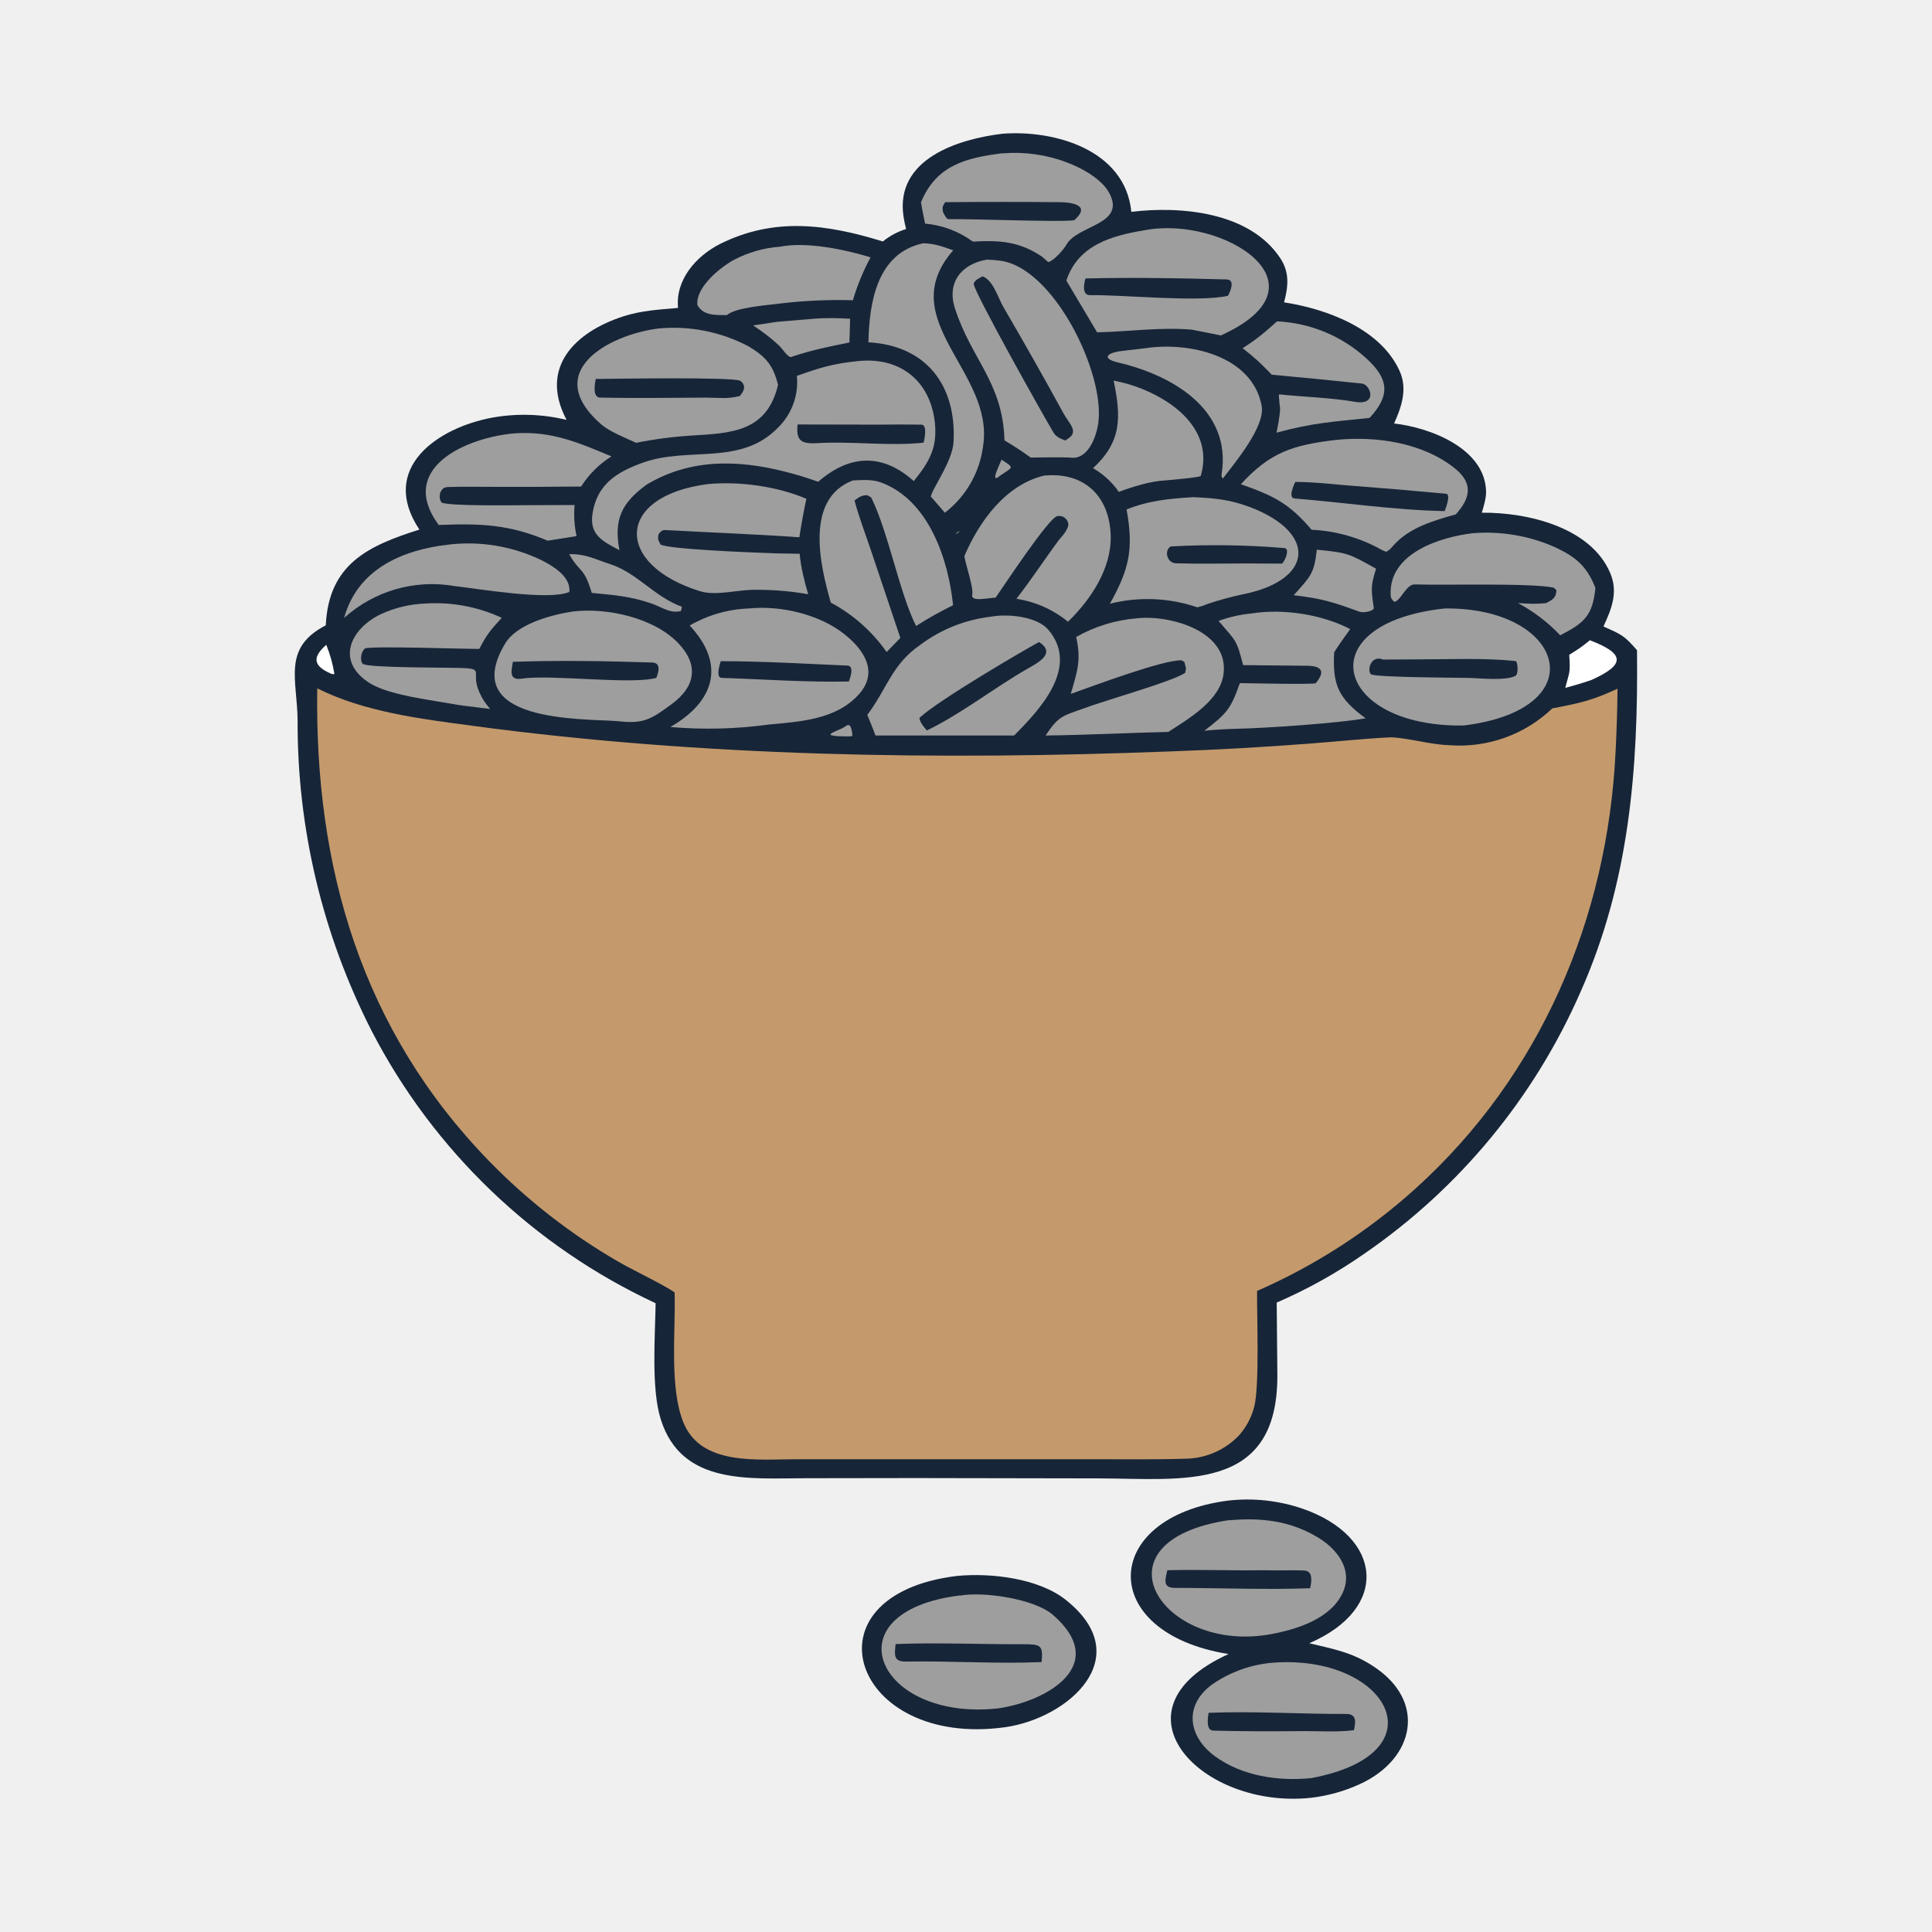
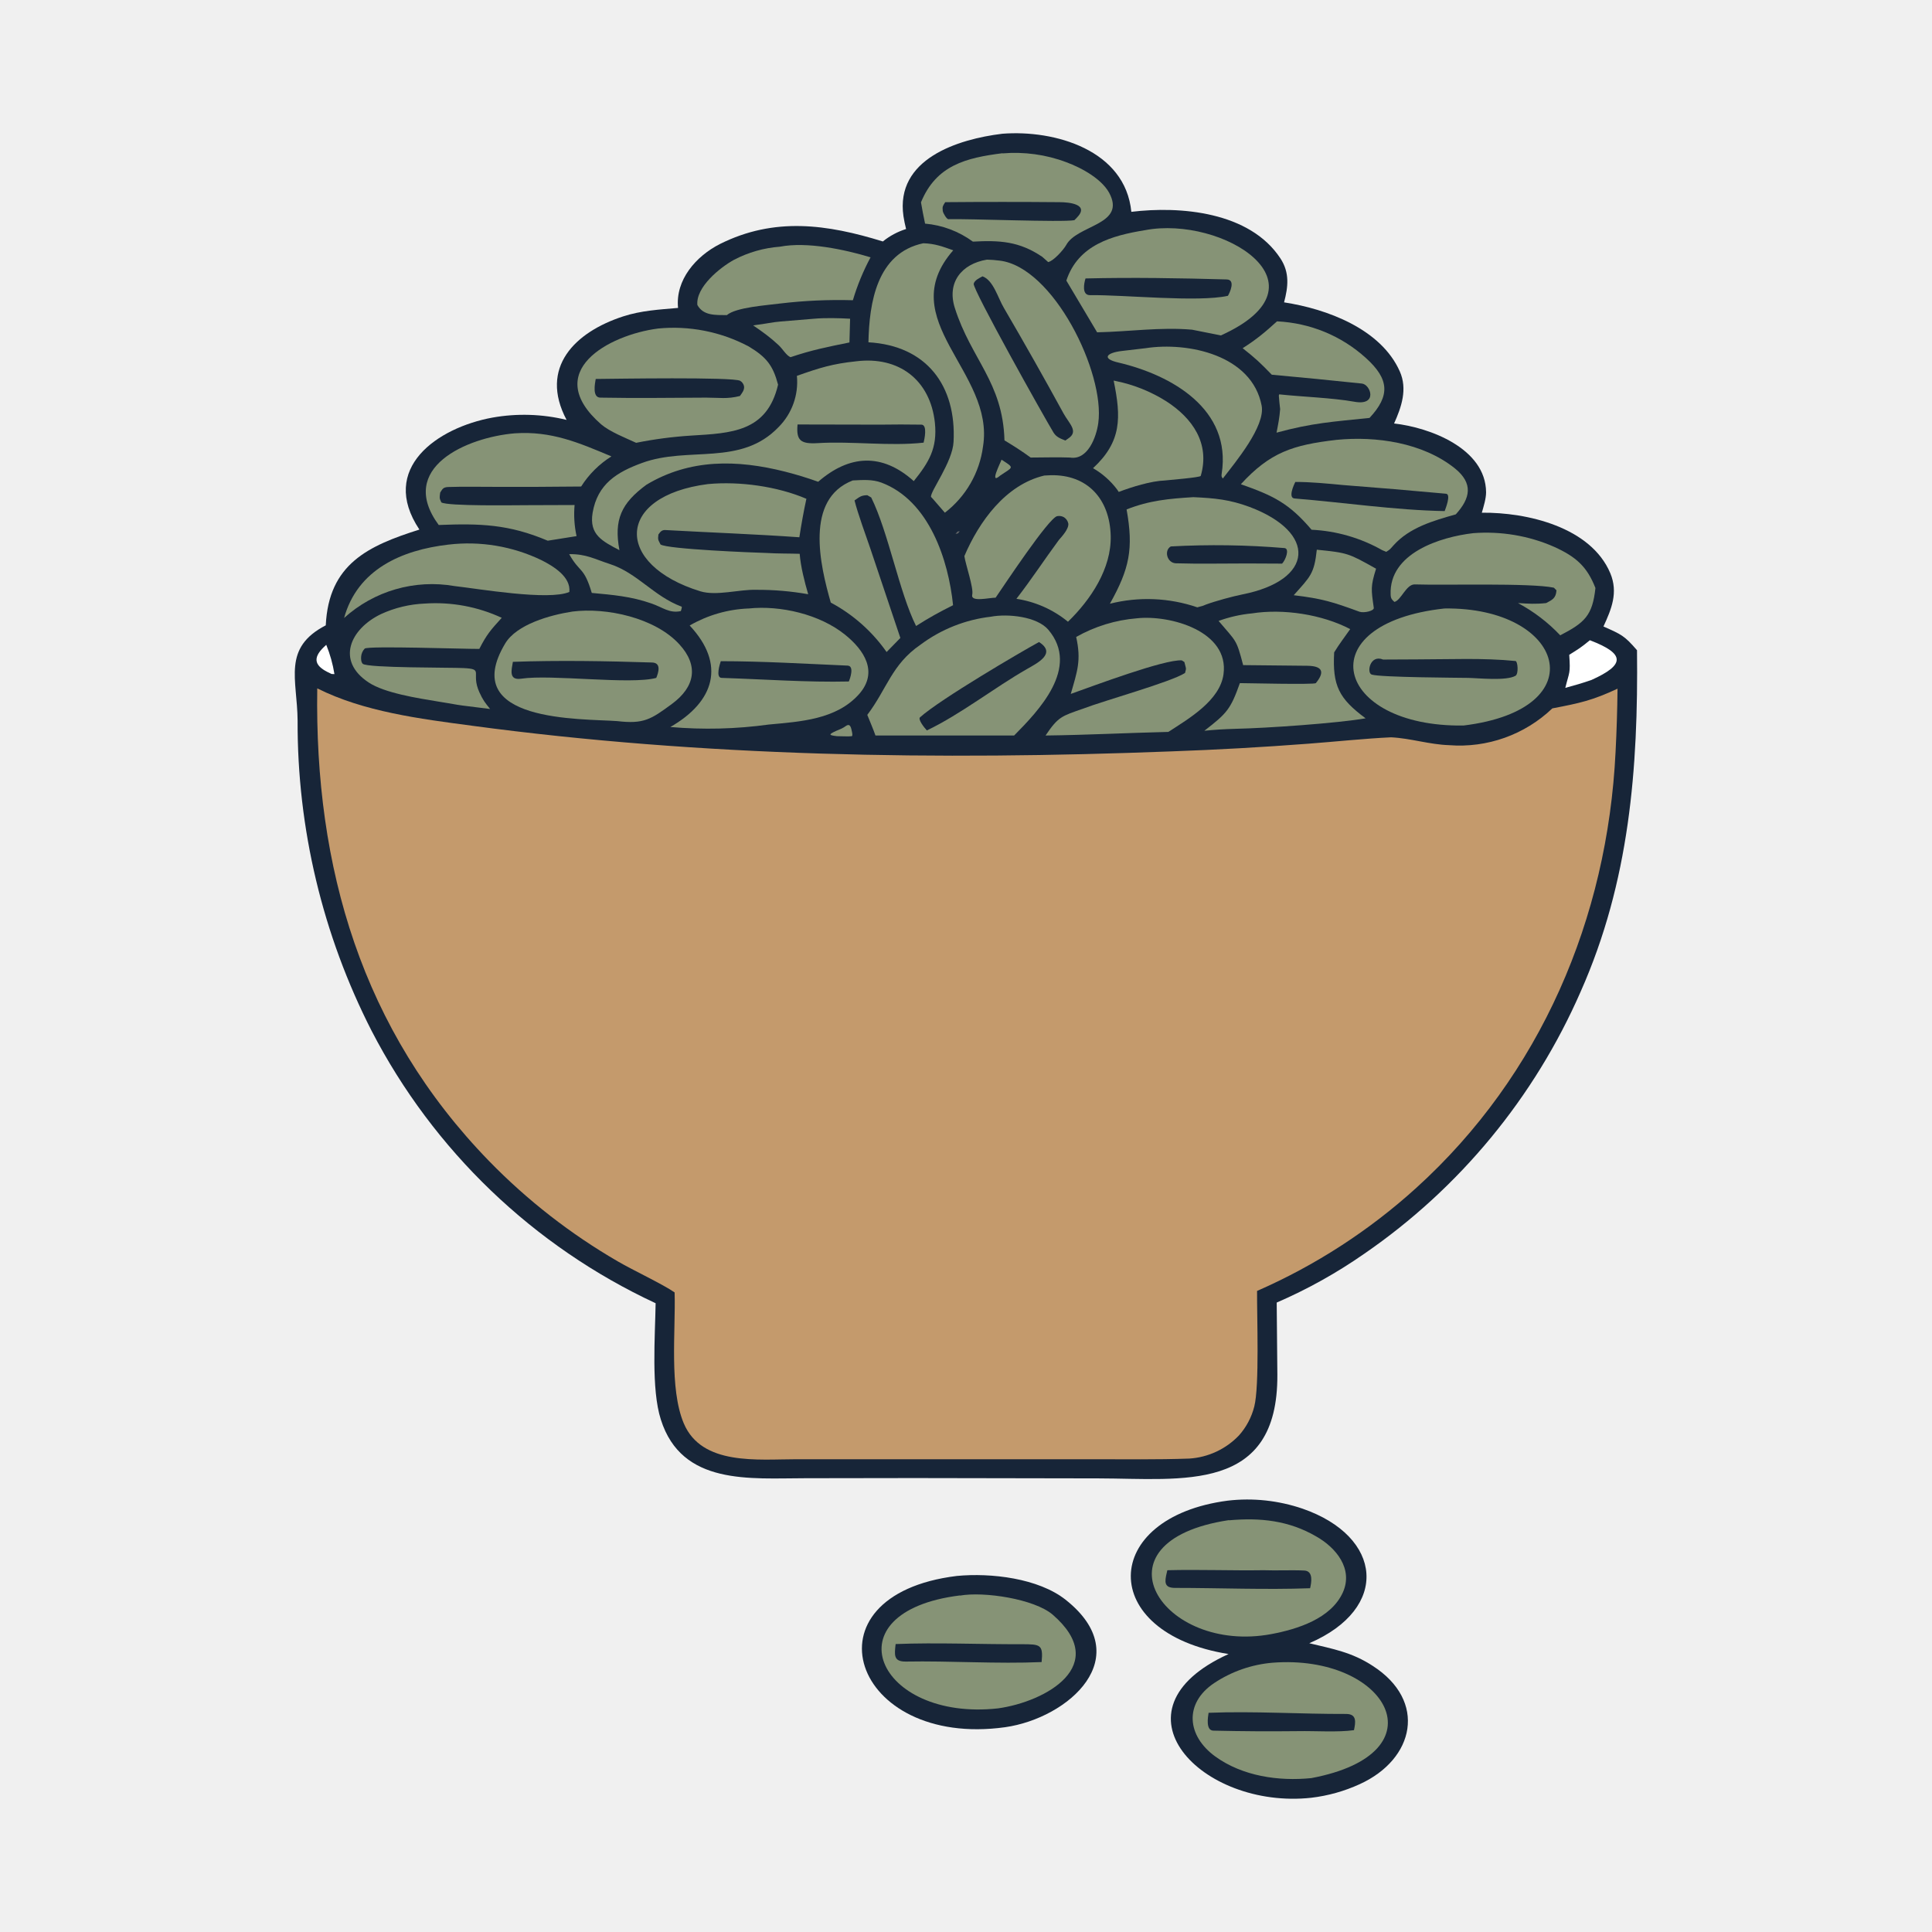
<svg xmlns="http://www.w3.org/2000/svg" width="512" height="512" viewBox="460.2 487.7 1180.2 1180.2">
  <path fill="#172538" d="M1072.5 569.4c32.2-2.5 75.1 10 78.8 47.7 29.7-3.6 72.3-.2 91.1 28.5 5.7 8.7 4.7 17.3 2.2 26.8 26.1 4 59.2 16.2 70.7 42.2 4.8 10.8 1 21.8-3.5 31.8 21.7 2.4 56 15.2 56.2 42 0 3.9-1.5 8.7-2.6 12.5 27.5-.3 66.6 8.7 78.5 37 4.9 11.8.7 21.9-4.2 32.5 11 4.9 12.7 5.5 20.5 14.5.8 72.4-4.6 141.4-34.4 208.5a378 378 0 0 1-132.1 160.1 306 306 0 0 1-53.6 29.9l.4 44.1c.4 72.5-58 63.4-109.3 63.3l-112.5-.2-66.4.1c-33.8 0-75.6 4.6-88.4-35.8-6-18.6-3.5-51-3.2-71.1a372 372 0 0 1-173.5-166.4A413 413 0 0 1 642 927.9c-.2-25.2-9.5-44.4 17.2-58.2 1.8-37.5 25.9-48.6 57.2-58.5-25-37.5 11.2-62.3 44.6-68.4a110 110 0 0 1 45.3 1.4c-17-32.1 5.3-53.7 34.5-63.2 11-3.6 22.2-4.2 33.6-5.2-1.7-17.2 11-31.6 25.5-39 33.4-16.7 65.6-12.1 99.6-1.6a43 43 0 0 1 14.2-7.6q-1-3.9-1.6-7.8c-5.1-35 33.2-47.1 60.4-50.4" />
  <path fill="#C49A6C" d="M1408.6 920.4c16.8-3.2 24.2-4.8 39.7-12q-.2 19.4-1.2 38.6c-4.9 101.6-45.8 197.5-121.7 266.3a359 359 0 0 1-97.3 63c-.1 15.5 1.5 58.2-1.7 70.6a42 42 0 0 1-9.3 17.6 46 46 0 0 1-30.4 14.2c-19.7.7-39.8.4-59.5.4H946.9c-23.7 0-58 4.1-69-21.9-9-21.4-4.9-56.4-5.6-80-7-4.9-25.5-13.6-34.6-18.9A366 366 0 0 1 759 1197c-77.8-80-106.7-179.3-105-288.8 28.5 14.3 62.8 18.6 94.3 22.8 141.2 19 285 21.2 427.3 15.7q42-1.5 83.9-4.7c15.9-1.2 34.9-3.2 50.5-3.9 12 .6 23.3 4.4 35.4 4.8a82 82 0 0 0 63.1-22.5" />
-   <path fill="#9E9E9E" d="M983.3 708.4c26-3.2 45.2 11.4 48 37.6 1.6 15.6-3.7 24.1-12.9 35.6-19.4-17.4-39.4-16.1-58.4.4q-10-3.6-20.3-6.2c-29.3-7.4-58.1-7.9-84.6 8-15.4 11.3-20 21.4-16.5 40-10.4-5.5-18.6-9.4-16.4-22.8 3-17.7 14.9-24.9 30.2-30.5 28.4-10.4 60.2 2.3 83.4-21.9a39 39 0 0 0 11.2-31.3c13.8-4.9 21.8-7.4 36.3-8.9" />
+   <path fill="#869376" d="M983.3 708.4c26-3.2 45.2 11.4 48 37.6 1.6 15.6-3.7 24.1-12.9 35.6-19.4-17.4-39.4-16.1-58.4.4q-10-3.6-20.3-6.2c-29.3-7.4-58.1-7.9-84.6 8-15.4 11.3-20 21.4-16.5 40-10.4-5.5-18.6-9.4-16.4-22.8 3-17.7 14.9-24.9 30.2-30.5 28.4-10.4 60.2 2.3 83.4-21.9a39 39 0 0 0 11.2-31.3c13.8-4.9 21.8-7.4 36.3-8.9" />
  <path fill="#172538" d="m947.4 747 50.5.1q12.5-.2 25.1 0c4 0 1.8 9.4 1.4 11-20.8 2.3-43.8-1-64.8.3-10.4.6-13.1-1.7-12.2-11.4" />
-   <path fill="#9E9E9E" d="M1063 646.3q4 .1 7.8.6c32.8 3.8 64.6 68.6 60.3 99.3-1.2 8.5-6.4 22.8-17.3 21-7.7-.3-16.3 0-24 0-5.5-4-10.2-7-16-10.5-1-35.6-20.3-49.4-30.3-80.8-5-15.6 4-27 19.6-29.6" />
+   <path fill="#869376" d="M1063 646.3q4 .1 7.8.6c32.8 3.8 64.6 68.6 60.3 99.3-1.2 8.5-6.4 22.8-17.3 21-7.7-.3-16.3 0-24 0-5.5-4-10.2-7-16-10.5-1-35.6-20.3-49.4-30.3-80.8-5-15.6 4-27 19.6-29.6" />
  <path fill="#172538" d="M1060.4 656.5c6.7 2.5 9.3 13 13.1 19.4q18.7 32 36.4 64.4c3.5 6.3 9.4 11 2.8 15.3l-1.7 1.2c-3-1.2-5.4-2-7.2-4.8-5.5-9-49.7-87.9-48.8-91 .6-2.2 3.6-3.5 5.4-4.5" />
-   <path fill="#9E9E9E" d="M1342.6 859.4c73.3-1 93 61.6 11.6 71.5-78.8 1.1-95.6-62.3-11.6-71.5" />
+   <path fill="#869376" d="M1342.6 859.4c73.3-1 93 61.6 11.6 71.5-78.8 1.1-95.6-62.3-11.6-71.5" />
  <path fill="#172538" d="M1325.8 890.5c19.8 0 40.6-1 60.2 1 1.3.1 2 7.7 0 9-5.7 3.3-22.7 1.4-29.1 1.3-6-.1-53.2-.3-58.7-2-3.3-.9-1.2-12.5 6.9-9.2z" />
-   <path fill="#9E9E9E" d="M862 688.4a98 98 0 0 1 55.5 10.9c11 6.6 14.9 11.7 18 23.4-6.8 29-28.7 29.6-53.3 31.1a250 250 0 0 0-33.4 4.4c-6.5-3-16-6.7-21.4-11.3-36.8-32.2 4.7-54.6 34.7-58.5" />
+   <path fill="#869376" d="M862 688.4a98 98 0 0 1 55.5 10.9c11 6.6 14.9 11.7 18 23.4-6.8 29-28.7 29.6-53.3 31.1a250 250 0 0 0-33.4 4.4c-6.5-3-16-6.7-21.4-11.3-36.8-32.2 4.7-54.6 34.7-58.5" />
  <path fill="#172538" d="M824.1 719.2c11.4-.1 83.6-1.3 88.2 1.1a5 5 0 0 1 2.4 3.3c.4 2.3-1.3 4.3-2.5 6-7.9 2-12.6 1-20.6 1-21.6.1-43.1.4-64.6 0-5.1 0-3.4-8.4-2.9-11.4" />
-   <path fill="#9E9E9E" d="M809.7 861.3c21-2.7 50.7 3.8 65.5 20 12 13.1 9.5 26-4.4 36.3-13 9.6-17.3 12.5-33.6 10.6-21.8-1.6-97.4 1-68.4-47.4 7-11.7 27.4-17.4 41-19.5" />
+   <path fill="#869376" d="M809.7 861.3c21-2.7 50.7 3.8 65.5 20 12 13.1 9.5 26-4.4 36.3-13 9.6-17.3 12.5-33.6 10.6-21.8-1.6-97.4 1-68.4-47.4 7-11.7 27.4-17.4 41-19.5" />
  <path fill="#172538" d="M773.4 892c28-1 57-.5 85 .4 6 .1 4 6.2 2.7 9.4-15.6 4.3-64.2-2.3-82.6.5-7.7 1.1-5.8-5.4-5-10.3" />
-   <path fill="#9E9E9E" d="M1065.6 864.4c10.4-1.9 28.1-.1 35 8 19.6 23.2-6.1 49.6-20.9 64.6H995c-1.4-4-3.4-8.6-5-12.6 12-15.8 14.9-30.8 32.4-42.8a89 89 0 0 1 43.3-17.2" />
+   <path fill="#869376" d="M1065.6 864.4c10.4-1.9 28.1-.1 35 8 19.6 23.2-6.1 49.6-20.9 64.6H995c-1.4-4-3.4-8.6-5-12.6 12-15.8 14.9-30.8 32.4-42.8a89 89 0 0 1 43.3-17.2" />
  <path fill="#172538" d="M1094.9 879.9c11 7-1.3 13-7.2 16.4-20.3 11.6-40.3 27.5-61.3 37.6-1.9-2-5.5-6.8-4.2-8 12.2-11 61.7-40 72.7-46" />
-   <path fill="#9E9E9E" d="M1159.7 628.3c47.2-9 115.2 33.2 46.3 64.3l-17.6-3.5c-19.3-1.7-38.4 1.2-58 1.6l-18.8-31.6c7.2-21.8 27.8-27.5 48.1-30.8" />
+   <path fill="#869376" d="M1159.7 628.3c47.2-9 115.2 33.2 46.3 64.3l-17.6-3.5c-19.3-1.7-38.4 1.2-58 1.6l-18.8-31.6c7.2-21.8 27.8-27.5 48.1-30.8" />
  <path fill="#172538" d="M1123.3 657.8c28.4-.7 57.9-.2 86.2.6 5.7.1 1.9 8.2.8 10-18.3 4.1-63.9-.7-84.3-.4-5.1 0-3.6-7.3-2.7-10.2" />
-   <path fill="#9E9E9E" d="M917.6 859.4c19.3-2 43.3 3.5 58.8 16 11.7 9.4 20.5 22.8 8.6 36.3-13.9 15.6-35.9 16.8-55.2 18.6a269 269 0 0 1-60.1 1.5c27-15.5 34-38.3 11.8-62a78 78 0 0 1 36-10.4" />
+   <path fill="#869376" d="M917.6 859.4c19.3-2 43.3 3.5 58.8 16 11.7 9.4 20.5 22.8 8.6 36.3-13.9 15.6-35.9 16.8-55.2 18.6a269 269 0 0 1-60.1 1.5c27-15.5 34-38.3 11.8-62a78 78 0 0 1 36-10.4" />
  <path fill="#172538" d="M900.5 891.6c25.5 0 52 1.6 77.5 2.7 4.2.2 1.5 8 .7 9.7-25.1.6-52.5-1.4-77.7-2.2-3.8-.1-1-8.7-.5-10.2" />
-   <path fill="#9E9E9E" d="M1276.6 756.4c24.3-2.4 52.6 1.7 72.2 17.3 11.6 9.3 9.6 18.4.7 28.2-13.7 3.9-28.3 8-38.1 19-1.8 2-2 2.5-4.4 3.9l-2.4-1a97 97 0 0 0-43.2-12.5c-13.8-16.2-23.3-20.8-43.2-27.8 17.9-19.5 31.7-24 58.4-27.1" />
+   <path fill="#869376" d="M1276.6 756.4c24.3-2.4 52.6 1.7 72.2 17.3 11.6 9.3 9.6 18.4.7 28.2-13.7 3.9-28.3 8-38.1 19-1.8 2-2 2.5-4.4 3.9l-2.4-1a97 97 0 0 0-43.2-12.5c-13.8-16.2-23.3-20.8-43.2-27.8 17.9-19.5 31.7-24 58.4-27.1" />
  <path fill="#172538" d="M1251.5 782.1c9.6 0 19.7 1 29.2 1.9q31.5 2.4 62.8 5.3c3.3.3-.3 9.2-.8 10.6-29.8-.5-62-5.3-91.7-7.7-4.1-.3-.4-8.5.5-10.1" />
-   <path fill="#9E9E9E" d="M1189.2 791.4c13.3.6 22.3 1.5 34.4 6 41.3 15.6 39.4 44.7-4.4 53.4-6 1.2-16.3 4-22.3 6.2l-1.7.7-3.6 1a94 94 0 0 0-53.4-2.2c12-21.4 14.5-33.6 10.2-57.6 13.9-5.5 26-6.6 40.8-7.5" />
+   <path fill="#869376" d="M1189.2 791.4c13.3.6 22.3 1.5 34.4 6 41.3 15.6 39.4 44.7-4.4 53.4-6 1.2-16.3 4-22.3 6.2l-1.7.7-3.6 1a94 94 0 0 0-53.4-2.2c12-21.4 14.5-33.6 10.2-57.6 13.9-5.5 26-6.6 40.8-7.5" />
  <path fill="#172538" d="M1175.4 821.5a504 504 0 0 1 69.5 1c3.2.4.7 7.2-1.5 9.5q-21.2-.2-42.4 0-11.3.1-22.5-.2c-5.4-.2-7.4-7.8-3.1-10.3" />
-   <path fill="#9E9E9E" d="M1072.6 581.4c13.2-1.1 26.6.7 39 5.4 9.3 3.4 22.9 10.7 27 20.4 8 18-20.6 18.1-27.1 30.2-1.7 3-7.7 9.7-11 10.4l-3.6-3.2c-14-9.5-26-10.2-42.4-9.3a58 58 0 0 0-29.2-11q-1.4-6.5-2.5-13c9.3-22.7 27.6-27.2 49.8-30" />
+   <path fill="#869376" d="M1072.6 581.4c13.2-1.1 26.6.7 39 5.4 9.3 3.4 22.9 10.7 27 20.4 8 18-20.6 18.1-27.1 30.2-1.7 3-7.7 9.7-11 10.4l-3.6-3.2c-14-9.5-26-10.2-42.4-9.3a58 58 0 0 0-29.2-11q-1.4-6.5-2.5-13c9.3-22.7 27.6-27.2 49.8-30" />
  <path fill="#172538" d="M1037.6 611.2q35-.3 69.9 0c5.6 0 18.8 1.2 10.3 9.7l-1.3 1.3c-7.4 1.4-65.2-1-77-.6-.9 0-3.2-3.5-3.4-5.1-.3-2.7 0-2.9 1.5-5.3" />
-   <path fill="#9E9E9E" d="m1098 778.2 4-.2c22.5-.5 36.1 14.5 36.7 37 .5 20-12.1 38.9-26.1 52.5a65 65 0 0 0-31.5-14c9.3-12 16.9-23.7 25.9-35.9 1.9-2.2 6.2-6.8 5.8-10.1a6 6 0 0 0-2.6-3.8 6 6 0 0 0-4.2-.7c-5.2 1.1-32.5 42.4-37.6 49.8-4 0-15.4 2.9-14.3-1.8 1-4-4-18.2-4.8-23.6 9-21.1 25.2-43.6 48.8-49.2m-205.3 5.2c19.1-1.8 42.3 1.4 60 9-1.8 8.3-3 15.2-4.3 23.5-26.9-1.9-54.6-2.9-81.6-4.4-2.5-.2-3.3 1.1-4.5 2.7-.4 3.3-.2 3.1 1.3 6.1 4.2 2.9 57.3 5 65 5.2 6 .4 14 .3 20 .5.6 7.8 3 17.2 5.2 24.7A177 177 0 0 0 922 848c-10.3-.3-24.2 3.9-34 .9-52.7-16.2-52.1-58.2 4.7-65.5m88.3-2.2c6.1-.3 11.9-.8 17.6 1.3 29.3 11 41 47.5 43.8 74.9-8.6 4.3-14.4 7.5-22.6 12.7-10.3-20.6-16.8-57-27.4-78.5l-2.4-1.4c-3.8.1-4.6 1-7.8 3.2 2 8 6.9 21.3 9.7 29.5l18.3 54.5-8.4 8.6a98 98 0 0 0-34.1-30.2c-6.6-23-16-63.2 13.4-74.6m173.6 84.2c20.2-2.2 56.5 7.8 52.9 34.2-2.2 16-21 27-33.7 35.2-25 .6-49.9 1.9-75 2.2 7.8-11.6 9.8-11.8 22.9-16.4 13.1-5 53.8-16.3 62.3-21.8 1-3.4.5-2.7-.4-6.7l-1.6-1c-10.6-.7-54 15.6-67.8 20.5 4-13.9 6.5-20.5 3.3-34.8a90 90 0 0 1 37.1-11.4m-380-113c22.4-1.5 39 5.7 59 14.1a59 59 0 0 0-18.5 18.4q-26.6.3-53.2.2c-9.1 0-19-.2-28.1.1-3.2.2-3.4 1.3-4.8 3.4-.4 3.2-.6 3.2.7 6 4 2.4 44.6 1.7 52.7 1.7l28.7-.1a63 63 0 0 0 1.2 19l-17.6 2.8c-23.8-10.1-41.4-10.6-66.6-9.6-25.8-35 17.4-53.6 46.5-56m249.5-116.1c7.1.2 11.8 2 18.3 4.3-37.3 42.6 25.6 74.2 18.2 119.8a61 61 0 0 1-23.3 40.5l-7.2-8.3-1.3-1.4c-.3-3.6 13.2-21.3 13.8-33.6 1.8-34.3-16.5-58.8-52-60.8.5-24.1 5.1-54.5 33.5-60.5" />
-   <path fill="#9E9E9E" d="M1225 862.4c19.1-3 42.8.6 60 9.6-3.5 5-6.6 9-9.8 14.2-1.1 20.4 2.9 28.2 19.2 40.3-17.1 3-60.3 6-79.2 6.4-6.9.2-12.4.5-19.3 1.2 13.7-10.6 16-13 21.7-29.1 3.2 0 45.6 1 46.4 0 5-6.1 5-10.4-5-10.6l-39.4-.4c-4.2-16-4-14-15-27a82 82 0 0 1 20.4-4.6m135-49c17-1.3 34.1 1.5 49.7 8.4 13.2 6 20 12 25.1 25.1-1.8 17-6.7 21.2-21.5 28.9a101 101 0 0 0-25.8-19.7c6.6.4 10.6.7 17.2 0 3.8-2 6-3 6.3-7.8l-1.6-1.6c-14.1-3-67.6-1.4-85-2-5.2-.1-8.3 9.7-12.4 10.7-1.5-1.4-2.2-2-2.3-4.4-1.1-25.5 30.5-35.3 50.4-37.6m-640.4 43a96 96 0 0 1 47 8.7c-6.7 7.4-9.1 10-13.7 19-8 .1-68-2-70-.2a8 8 0 0 0-2.2 5c-.1 1.5 0 3.3 1 4.3 2.8 2.6 54 2.2 61.4 2.6 13 .6 4.4 2.7 9.8 14.7 2.3 5 3.3 6.2 6.6 10.3l-13.6-1.7c-4.5-.5-8.5-1.2-13-2l-5.5-.9c-12-2-32.3-5.1-42.1-11.6-20.2-13.3-11.2-32.8 7.6-41.8a71 71 0 0 1 26.7-6.4m216.9-218c16.6-3.2 39.6 1.7 55.4 6.5a139 139 0 0 0-10.8 26.2 303 303 0 0 0-44.4 2c-8.3 1.1-27 2.3-32.6 7.1-6.9-.1-14.3.5-18-6.2-1-10.9 13.8-22.9 22.4-27.6a72 72 0 0 1 28-8m303.7 45.6c20.3 1 39.3 8.8 54.3 22.4 14.4 13 14.8 23.1 2.2 36.6-22 2.3-34.9 3-56.8 9 1-5.2 1.8-9 2.2-14.4q-.5-4-.8-8.2l.2-.8c13.9 1.5 32.5 2.1 45.9 4.5 14.6 2.7 10-10.6 4.6-11.1q-27.4-2.9-55-5.4c-7.4-7.6-9.5-9.6-17.8-16.2 8.5-5.4 13.6-9.7 21-16.4" />
-   <path fill="#9E9E9E" d="M734 820.4a103 103 0 0 1 57 9.5c7.1 3.6 18 10.1 17 19.4-12.6 5.5-55.9-2-70.2-3.6a80 80 0 0 0-67.4 19.5c8.2-29.7 35.2-41.5 63.6-44.8m406.6-100.2 1.4.3a92 92 0 0 1 30.6 12.3c16 10.3 26.9 25.7 21.1 45.6-.3 1-19.4 2.5-21.8 2.8-8.6.3-20.4 4-28.3 7l-1-1.5a49 49 0 0 0-14.7-13c17.6-16.3 17.2-31 12.6-53.5" />
-   <path fill="#9E9E9E" d="M1160 700.4c26-4 65 4.2 70.9 35.1 2.4 12.5-16 34.5-23.7 44.5-.9-1-.9-1.6-.7-3 6.1-39.2-30.3-60.1-63-67.8-10.6-2.4-7.4-6 2-7.1zm104.6 123.1c19 1.9 19.4 2.2 36.2 11.6-3.4 10.8-3 12.6-1.4 23.9.3 1.9-6 3.3-8.7 2.4-16.4-6-22.7-8-40.2-10.1 10.1-11.4 12.5-12.9 14.1-27.8M957.5 682.4c6.9-.6 15-.4 22 0l-.4 14.5c-13.3 2.7-23 4.6-36 9-2.6-1.1-4.6-4.8-7.2-7.3-5.4-5-9.6-8-15.6-12.1l1.8-.3c4.7-.5 10.5-1.8 14.9-2.1zM808 826.2c10.4-.1 15.3 3 24.9 6.1 16.6 5.4 26.7 19.7 43.7 26 .4.2-.6 3-.5 2.7-7.1 1.5-11-2.3-18.1-4.7-12.3-4.3-23.4-5.2-36.3-6.4-4.9-16.4-7.3-12-13.8-23.7" />
+   <path fill="#869376" d="m1098 778.2 4-.2c22.5-.5 36.1 14.5 36.7 37 .5 20-12.1 38.9-26.1 52.5a65 65 0 0 0-31.5-14c9.3-12 16.9-23.7 25.9-35.9 1.9-2.2 6.2-6.8 5.8-10.1a6 6 0 0 0-2.6-3.8 6 6 0 0 0-4.2-.7c-5.2 1.1-32.5 42.4-37.6 49.8-4 0-15.4 2.9-14.3-1.8 1-4-4-18.2-4.8-23.6 9-21.1 25.2-43.6 48.8-49.2m-205.3 5.2c19.1-1.8 42.3 1.4 60 9-1.8 8.3-3 15.2-4.3 23.5-26.9-1.9-54.6-2.9-81.6-4.4-2.5-.2-3.3 1.1-4.5 2.7-.4 3.3-.2 3.1 1.3 6.1 4.2 2.9 57.3 5 65 5.2 6 .4 14 .3 20 .5.6 7.8 3 17.2 5.2 24.7A177 177 0 0 0 922 848c-10.3-.3-24.2 3.9-34 .9-52.7-16.2-52.1-58.2 4.7-65.5m88.3-2.2c6.1-.3 11.9-.8 17.6 1.3 29.3 11 41 47.5 43.8 74.9-8.6 4.3-14.4 7.5-22.6 12.7-10.3-20.6-16.8-57-27.4-78.5l-2.4-1.4c-3.8.1-4.6 1-7.8 3.2 2 8 6.9 21.3 9.7 29.5l18.3 54.5-8.4 8.6a98 98 0 0 0-34.1-30.2c-6.6-23-16-63.2 13.4-74.6m173.6 84.2c20.2-2.2 56.5 7.8 52.9 34.2-2.2 16-21 27-33.7 35.2-25 .6-49.9 1.9-75 2.2 7.8-11.6 9.8-11.8 22.9-16.4 13.1-5 53.8-16.3 62.3-21.8 1-3.4.5-2.7-.4-6.7l-1.6-1c-10.6-.7-54 15.6-67.8 20.5 4-13.9 6.5-20.5 3.3-34.8a90 90 0 0 1 37.1-11.4m-380-113c22.4-1.5 39 5.7 59 14.1a59 59 0 0 0-18.5 18.4q-26.6.3-53.2.2c-9.1 0-19-.2-28.1.1-3.2.2-3.4 1.3-4.8 3.4-.4 3.2-.6 3.2.7 6 4 2.4 44.6 1.7 52.7 1.7l28.7-.1a63 63 0 0 0 1.2 19l-17.6 2.8c-23.8-10.1-41.4-10.6-66.6-9.6-25.8-35 17.4-53.6 46.5-56m249.5-116.1c7.1.2 11.8 2 18.3 4.3-37.3 42.6 25.6 74.2 18.2 119.8a61 61 0 0 1-23.3 40.5l-7.2-8.3-1.3-1.4c-.3-3.6 13.2-21.3 13.8-33.6 1.8-34.3-16.5-58.8-52-60.8.5-24.1 5.1-54.5 33.5-60.5" />
+   <path fill="#869376" d="M1225 862.4c19.1-3 42.8.6 60 9.6-3.5 5-6.6 9-9.8 14.2-1.1 20.4 2.9 28.2 19.2 40.3-17.1 3-60.3 6-79.2 6.4-6.9.2-12.4.5-19.3 1.2 13.7-10.6 16-13 21.7-29.1 3.2 0 45.6 1 46.4 0 5-6.1 5-10.4-5-10.6l-39.4-.4c-4.2-16-4-14-15-27a82 82 0 0 1 20.4-4.6m135-49c17-1.3 34.1 1.5 49.7 8.4 13.2 6 20 12 25.1 25.1-1.8 17-6.7 21.2-21.5 28.9a101 101 0 0 0-25.8-19.7c6.6.4 10.6.7 17.2 0 3.8-2 6-3 6.3-7.8l-1.6-1.6c-14.1-3-67.6-1.4-85-2-5.2-.1-8.3 9.7-12.4 10.7-1.5-1.4-2.2-2-2.3-4.4-1.1-25.5 30.5-35.3 50.4-37.6m-640.4 43a96 96 0 0 1 47 8.7c-6.7 7.4-9.1 10-13.7 19-8 .1-68-2-70-.2a8 8 0 0 0-2.2 5c-.1 1.5 0 3.3 1 4.3 2.8 2.6 54 2.2 61.4 2.6 13 .6 4.4 2.7 9.8 14.7 2.3 5 3.3 6.2 6.6 10.3l-13.6-1.7c-4.5-.5-8.5-1.2-13-2l-5.5-.9c-12-2-32.3-5.1-42.1-11.6-20.2-13.3-11.2-32.8 7.6-41.8a71 71 0 0 1 26.7-6.4m216.9-218c16.6-3.2 39.6 1.7 55.4 6.5a139 139 0 0 0-10.8 26.2 303 303 0 0 0-44.4 2c-8.3 1.1-27 2.3-32.6 7.1-6.9-.1-14.3.5-18-6.2-1-10.9 13.8-22.9 22.4-27.6a72 72 0 0 1 28-8m303.7 45.6c20.3 1 39.3 8.8 54.3 22.4 14.4 13 14.8 23.1 2.2 36.6-22 2.3-34.9 3-56.8 9 1-5.2 1.8-9 2.2-14.4q-.5-4-.8-8.2l.2-.8c13.9 1.5 32.5 2.1 45.9 4.5 14.6 2.7 10-10.6 4.6-11.1q-27.4-2.9-55-5.4c-7.4-7.6-9.5-9.6-17.8-16.2 8.5-5.4 13.6-9.7 21-16.4" />
+   <path fill="#869376" d="M734 820.4a103 103 0 0 1 57 9.5c7.1 3.6 18 10.1 17 19.4-12.6 5.5-55.9-2-70.2-3.6a80 80 0 0 0-67.4 19.5c8.2-29.7 35.2-41.5 63.6-44.8m406.6-100.2 1.4.3a92 92 0 0 1 30.6 12.3c16 10.3 26.9 25.7 21.1 45.6-.3 1-19.4 2.5-21.8 2.8-8.6.3-20.4 4-28.3 7l-1-1.5a49 49 0 0 0-14.7-13c17.6-16.3 17.2-31 12.6-53.5" />
+   <path fill="#869376" d="M1160 700.4c26-4 65 4.2 70.9 35.1 2.4 12.5-16 34.5-23.7 44.5-.9-1-.9-1.6-.7-3 6.1-39.2-30.3-60.1-63-67.8-10.6-2.4-7.4-6 2-7.1zm104.6 123.1c19 1.9 19.4 2.2 36.2 11.6-3.4 10.8-3 12.6-1.4 23.9.3 1.9-6 3.3-8.7 2.4-16.4-6-22.7-8-40.2-10.1 10.1-11.4 12.5-12.9 14.1-27.8M957.5 682.4c6.9-.6 15-.4 22 0l-.4 14.5c-13.3 2.7-23 4.6-36 9-2.6-1.1-4.6-4.8-7.2-7.3-5.4-5-9.6-8-15.6-12.1l1.8-.3c4.7-.5 10.5-1.8 14.9-2.1zM808 826.2c10.4-.1 15.3 3 24.9 6.1 16.6 5.4 26.7 19.7 43.7 26 .4.2-.6 3-.5 2.7-7.1 1.5-11-2.3-18.1-4.7-12.3-4.3-23.4-5.2-36.3-6.4-4.9-16.4-7.3-12-13.8-23.7" />
  <path fill="#FFF" d="M1431.4 878.8c21.8 8.3 21.6 15 .9 24.3-5.8 2-10 3.2-15.9 4.8 2.5-10.2 3.2-8.4 2.4-20.2 5.9-3.7 7-4.3 12.6-8.9m-771.9 2.8a82 82 0 0 1 5 17.9l-1.8-.1-1-.5c-8.8-4-11.2-8.7-3.6-16z" />
-   <path fill="#9E9E9E" d="M970.9 934.2c2-.8 4.3-1.7 6-3 3-2.1 3.3 1.8 3.8 3.8.1.6.4 1.9-.1 2.4-1.7.3-7.2 0-9.2 0-5-.6-5.2-1-.5-3.2M1072 768.5c8.2 5.3 7.1 4.3-.8 9.7-7 6.1.2-7.8.8-9.7" />
+   <path fill="#869376" d="M970.9 934.2c2-.8 4.3-1.7 6-3 3-2.1 3.3 1.8 3.8 3.8.1.6.4 1.9-.1 2.4-1.7.3-7.2 0-9.2 0-5-.6-5.2-1-.5-3.2M1072 768.5c8.2 5.3 7.1 4.3-.8 9.7-7 6.1.2-7.8.8-9.7" />
  <path fill="#66696A" d="m1045.2 812.4 1.3-.2-1.2 1.4-1.4.2z" />
  <path fill="#172538" d="M1210.2 1404.4c15.4-1.8 31-.1 45.7 4.9 49 17 53.6 60.9 4.1 82.2 14.5 3.5 26 5.5 38.7 13.8 33.5 21.5 25.7 57-7.9 72.3a99 99 0 0 1-29.6 8.3c-67 7.3-125.8-53.6-50.5-87.8-80.5-12.8-78.6-83.5-.5-93.7" />
-   <path fill="#9E9E9E" d="M1237.6 1503.4c70.1-5.4 104.4 55.3 23.6 70.5-20 2-42-1.2-58.6-13.2-17.4-12.6-19.2-32.4-.8-44.8a76 76 0 0 1 35.8-12.5" />
+   <path fill="#869376" d="M1237.6 1503.4c70.1-5.4 104.4 55.3 23.6 70.5-20 2-42-1.2-58.6-13.2-17.4-12.6-19.2-32.4-.8-44.8a76 76 0 0 1 35.8-12.5" />
  <path fill="#172538" d="M1198.5 1534c27-1.1 56.7.8 84 .7 6.7 0 5.8 5.1 4.8 9.9-9.7 1.4-23.7.4-34 .6q-25.9.3-51.8-.3c-4.9 0-3.4-8.3-3-11" />
-   <path fill="#9E9E9E" d="M1211 1416.4c19-1.7 36.5.1 53.3 9.9 12 6.8 22.7 19.7 16.2 34.2-7.3 16-27.7 22.4-43.6 25.4-67 12.6-111.5-56.7-26-69.6" />
+   <path fill="#869376" d="M1211 1416.4c19-1.7 36.5.1 53.3 9.9 12 6.8 22.7 19.7 16.2 34.2-7.3 16-27.7 22.4-43.6 25.4-67 12.6-111.5-56.7-26-69.6" />
  <path fill="#172538" d="M1173.3 1446.9c19.3-.5 39.4.3 58.8 0 8.3.3 16.7-.2 25 .2 5.5.4 4.2 7.4 3.4 10.8-27 1-55.4-.2-82.5-.2-6.7 0-6.4-3.6-5.1-9.1zm-128.6 3.5c20.9-2 49.8 1.4 66.4 14.5 44.3 35 1.8 72.4-36.9 77.9-93.5 13-125.1-80.7-29.5-92.4" />
-   <path fill="#9E9E9E" d="M1046.6 1462.4c14.6-2.6 45.3 2 56.6 11.6 35.8 31-4.3 53.3-33.4 57.3-73.8 8.1-103.6-59-23.2-69" />
+   <path fill="#869376" d="M1046.6 1462.4c14.6-2.6 45.3 2 56.6 11.6 35.8 31-4.3 53.3-33.4 57.3-73.8 8.1-103.6-59-23.2-69" />
  <path fill="#172538" d="M1007.3 1492c25.5-1 51.5.2 77 .1 11.5 0 13.2.2 12.2 10.9-27 1.2-55.9-.8-83-.3-7.6.1-6.9-4.2-6.2-10.6" />
</svg>
